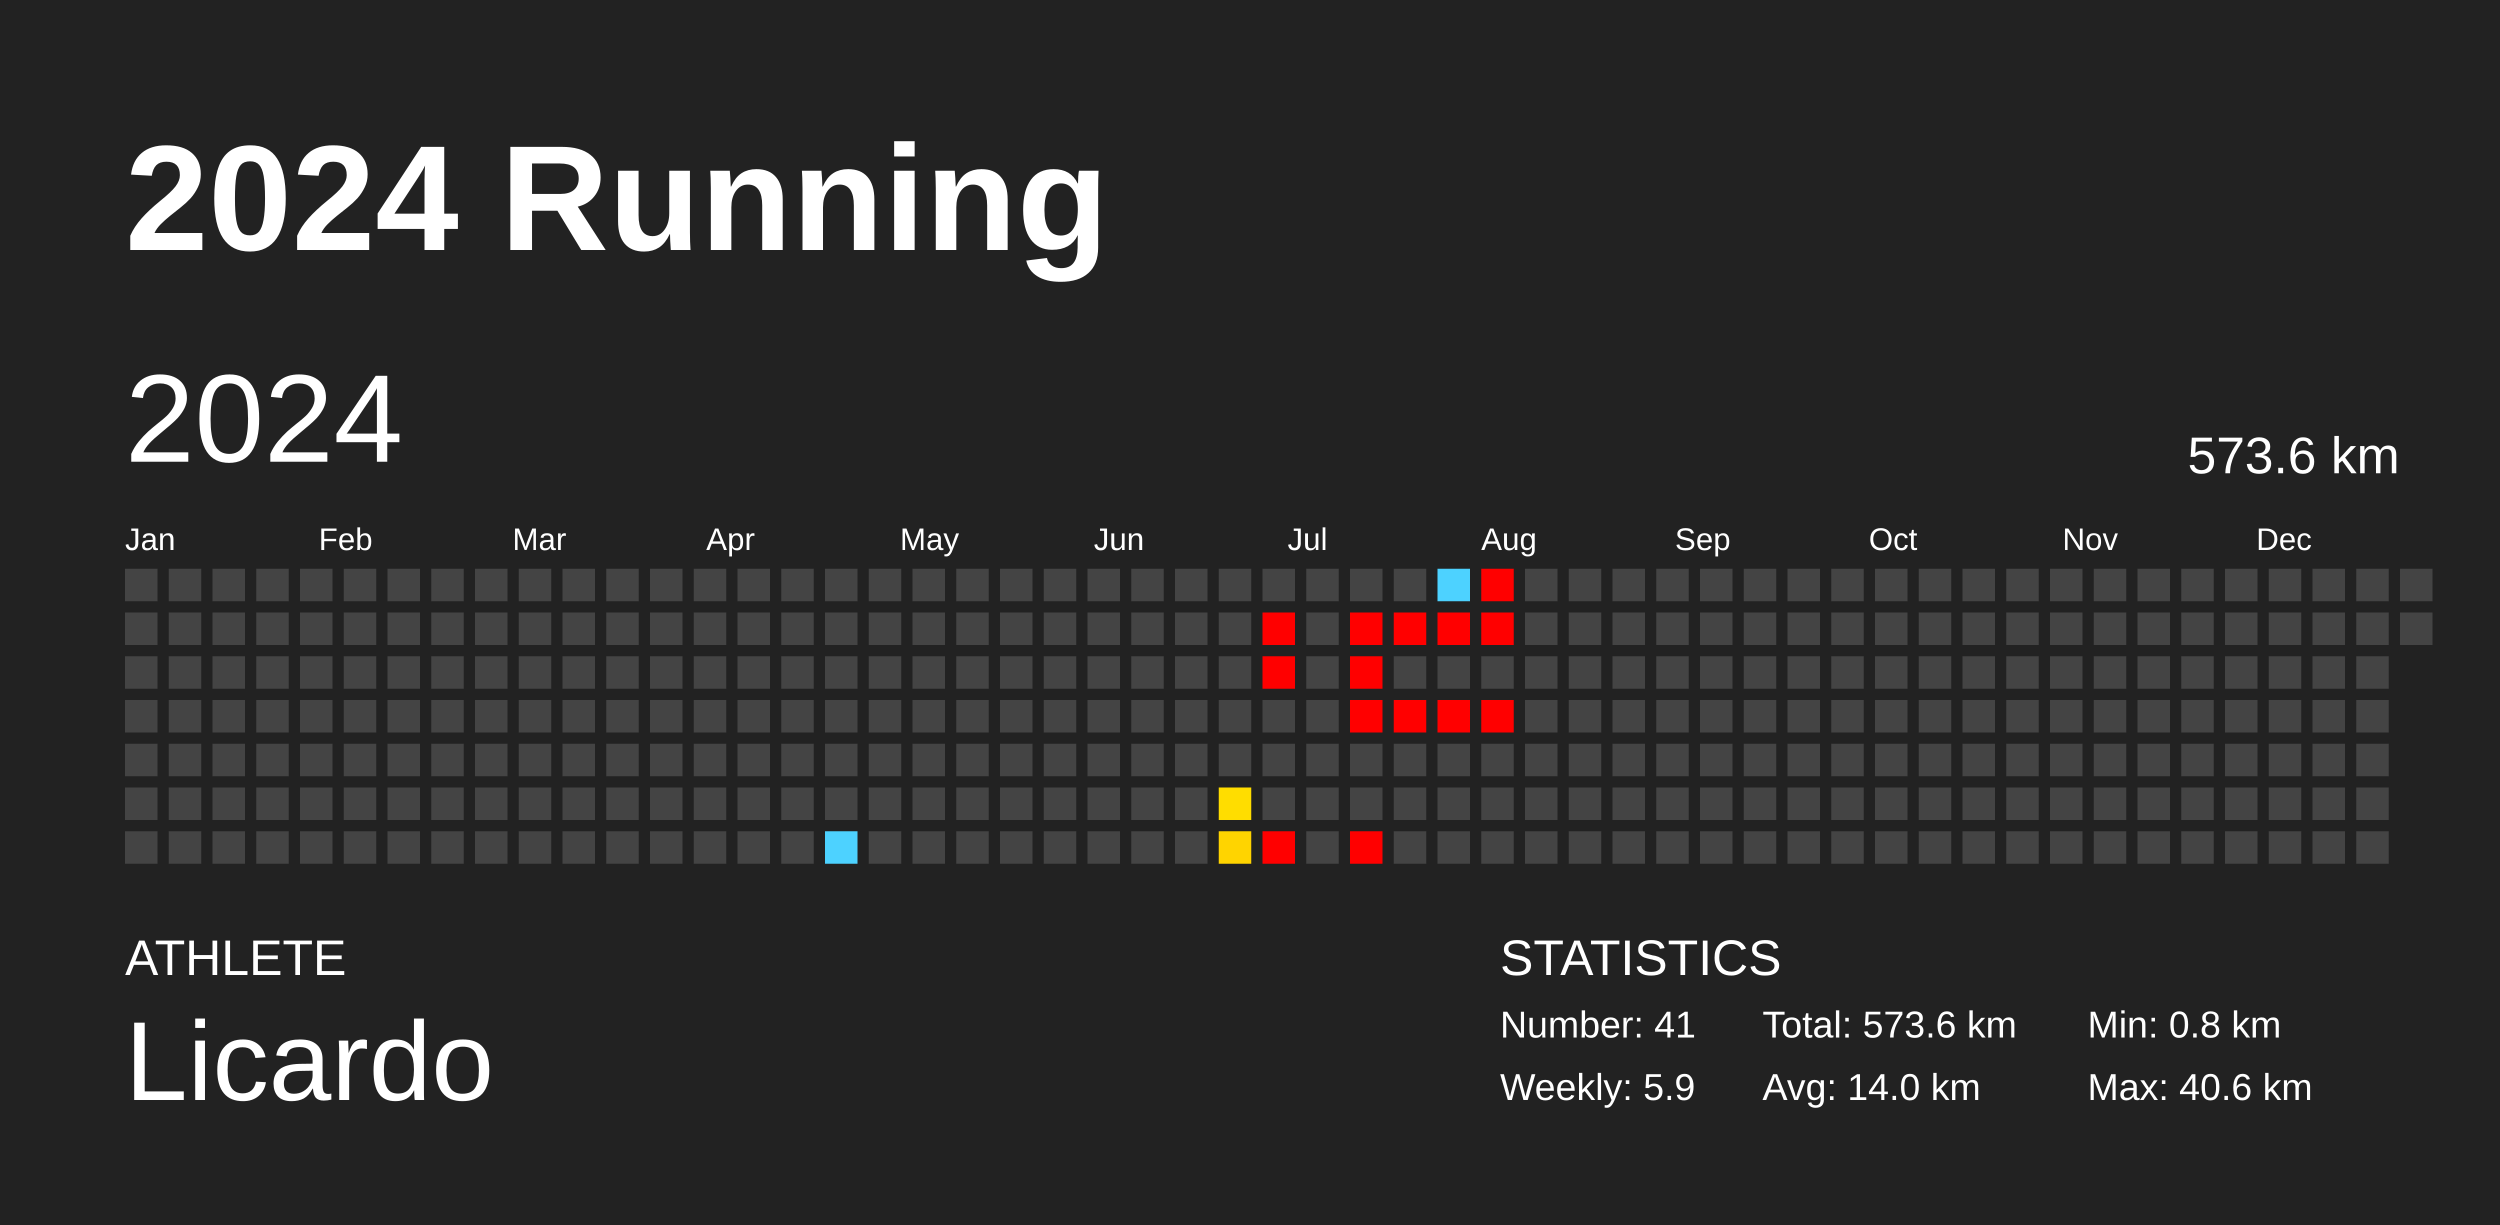
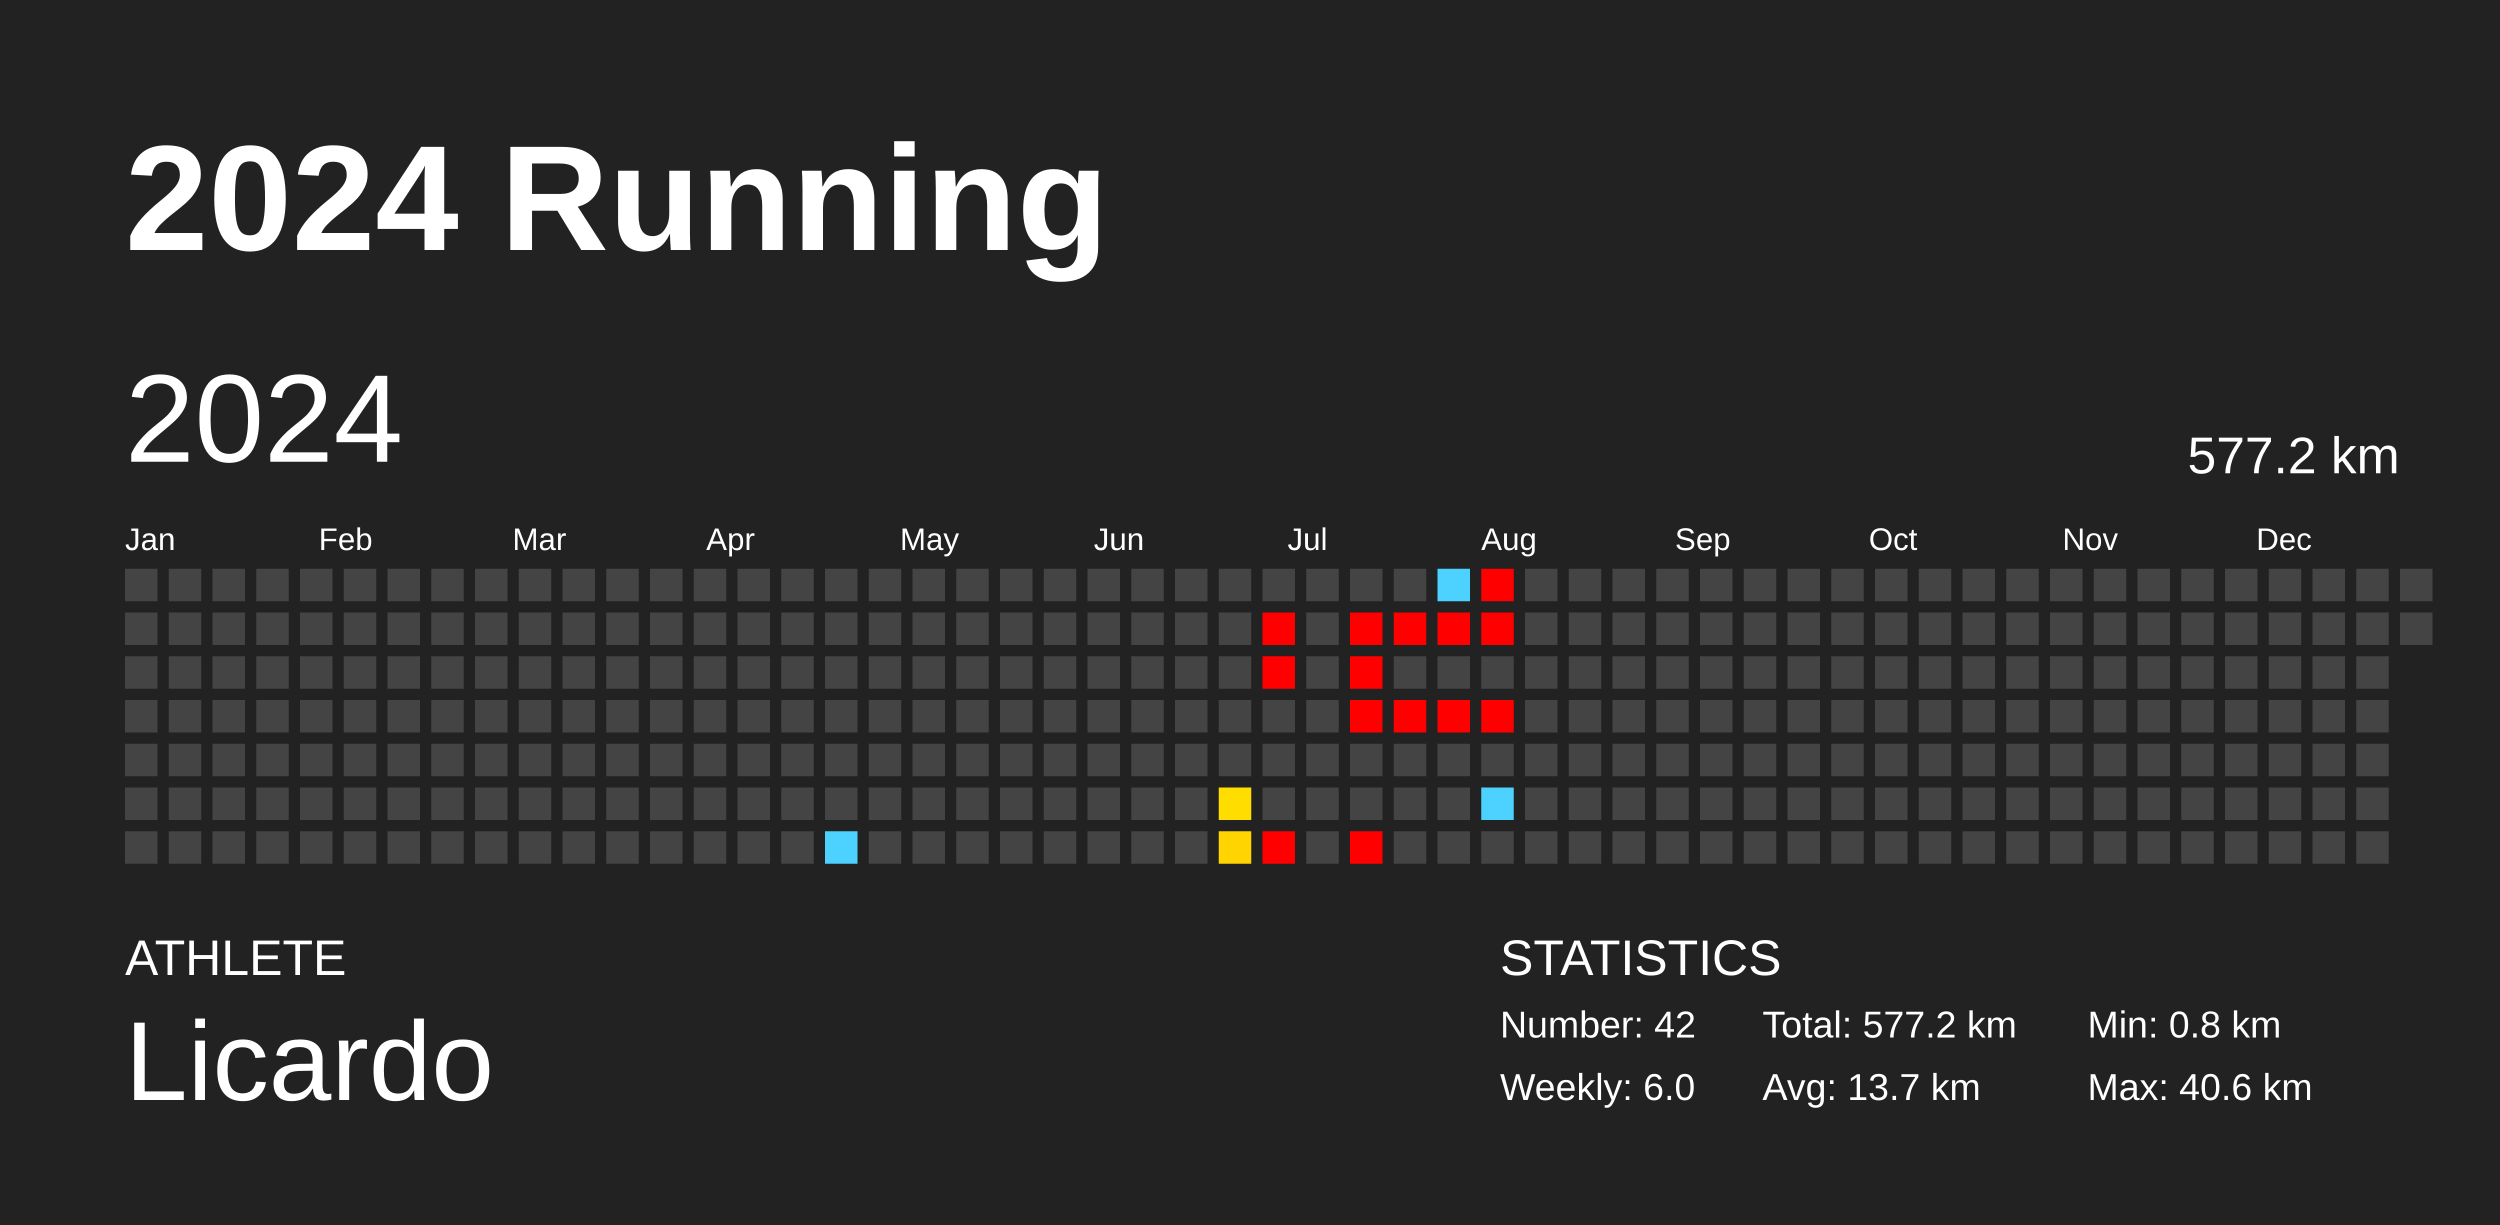
<svg xmlns="http://www.w3.org/2000/svg" baseProfile="full" height="98mm" version="1.1" viewBox="0,0,200,98" width="200mm">
  <defs />
  <rect fill="#222222" height="98" width="200" x="0" y="0" />
  <text fill="#FFFFFF" style="font-size:12px; font-family:Arial; font-weight:bold;" x="10" y="20">2024 Running</text>
  <text fill="#FFFFFF" style="font-size:4px; font-family:Arial" x="10" y="78">ATHLETE</text>
  <text fill="#FFFFFF" style="font-size:9px; font-family:Arial" x="10" y="88">Licardo</text>
  <text fill="#FFFFFF" style="font-size:4px; font-family:Arial" x="120" y="78">STATISTICS</text>
-   <text fill="#FFFFFF" style="font-size:3px; font-family:Arial" x="120" y="83">Number: 41</text>
-   <text fill="#FFFFFF" style="font-size:3px; font-family:Arial" x="120" y="88">Weekly: 5.9</text>
-   <text fill="#FFFFFF" style="font-size:3px; font-family:Arial" x="141" y="83">Total: 573.6 km</text>
-   <text fill="#FFFFFF" style="font-size:3px; font-family:Arial" x="141" y="88">Avg: 14.0 km</text>
+   <text fill="#FFFFFF" style="font-size:3px; font-family:Arial" x="120" y="83">Number: 42</text>
+   <text fill="#FFFFFF" style="font-size:3px; font-family:Arial" x="120" y="88">Weekly: 6.0</text>
+   <text fill="#FFFFFF" style="font-size:3px; font-family:Arial" x="141" y="83">Total: 577.2 km</text>
+   <text fill="#FFFFFF" style="font-size:3px; font-family:Arial" x="141" y="88">Avg: 13.7 km</text>
  <text fill="#FFFFFF" style="font-size:3px; font-family:Arial" x="167" y="83">Min: 0.8 km</text>
  <text fill="#FFFFFF" style="font-size:3px; font-family:Arial" x="167" y="88">Max: 40.6 km</text>
  <text dominant-baseline="hanging" fill="#FFFFFF" style="font-size:10.0px; font-family:Arial;" x="10" y="30">2024</text>
-   <text dominant-baseline="hanging" fill="#FFFFFF" style="font-size:4.125px; font-family:Arial;" x="175" y="35">573.6 km</text>
+   <text dominant-baseline="hanging" fill="#FFFFFF" style="font-size:4.125px; font-family:Arial;" x="175" y="35">577.2 km</text>
  <text fill="#FFFFFF" style="font-size:2.5px; font-family:Arial" x="10.0" y="44">Jan</text>
  <text fill="#FFFFFF" style="font-size:2.5px; font-family:Arial" x="25.5" y="44">Feb</text>
  <text fill="#FFFFFF" style="font-size:2.5px; font-family:Arial" x="41.0" y="44">Mar</text>
  <text fill="#FFFFFF" style="font-size:2.5px; font-family:Arial" x="56.5" y="44">Apr</text>
  <text fill="#FFFFFF" style="font-size:2.5px; font-family:Arial" x="72.0" y="44">May</text>
  <text fill="#FFFFFF" style="font-size:2.5px; font-family:Arial" x="87.5" y="44">Jun</text>
  <text fill="#FFFFFF" style="font-size:2.5px; font-family:Arial" x="103.0" y="44">Jul</text>
  <text fill="#FFFFFF" style="font-size:2.5px; font-family:Arial" x="118.5" y="44">Aug</text>
  <text fill="#FFFFFF" style="font-size:2.5px; font-family:Arial" x="134.0" y="44">Sep</text>
  <text fill="#FFFFFF" style="font-size:2.5px; font-family:Arial" x="149.5" y="44">Oct</text>
  <text fill="#FFFFFF" style="font-size:2.5px; font-family:Arial" x="165.0" y="44">Nov</text>
  <text fill="#FFFFFF" style="font-size:2.5px; font-family:Arial" x="180.5" y="44">Dec</text>
  <rect fill="#444444" height="2.6" width="2.6" x="10.0" y="45.5" />
  <rect fill="#444444" height="2.6" width="2.6" x="10.0" y="49.0" />
  <rect fill="#444444" height="2.6" width="2.6" x="10.0" y="52.5" />
  <rect fill="#444444" height="2.6" width="2.6" x="10.0" y="56.0" />
  <rect fill="#444444" height="2.6" width="2.6" x="10.0" y="59.5" />
  <rect fill="#444444" height="2.6" width="2.6" x="10.0" y="63.0" />
  <rect fill="#444444" height="2.6" width="2.6" x="10.0" y="66.5" />
  <rect fill="#444444" height="2.6" width="2.6" x="13.5" y="45.5" />
  <rect fill="#444444" height="2.6" width="2.6" x="13.5" y="49.0" />
  <rect fill="#444444" height="2.6" width="2.6" x="13.5" y="52.5" />
  <rect fill="#444444" height="2.6" width="2.6" x="13.5" y="56.0" />
  <rect fill="#444444" height="2.6" width="2.6" x="13.5" y="59.5" />
  <rect fill="#444444" height="2.6" width="2.6" x="13.5" y="63.0" />
  <rect fill="#444444" height="2.6" width="2.6" x="13.5" y="66.5" />
  <rect fill="#444444" height="2.6" width="2.6" x="17.0" y="45.5" />
  <rect fill="#444444" height="2.6" width="2.6" x="17.0" y="49.0" />
  <rect fill="#444444" height="2.6" width="2.6" x="17.0" y="52.5" />
  <rect fill="#444444" height="2.6" width="2.6" x="17.0" y="56.0" />
  <rect fill="#444444" height="2.6" width="2.6" x="17.0" y="59.5" />
  <rect fill="#444444" height="2.6" width="2.6" x="17.0" y="63.0" />
  <rect fill="#444444" height="2.6" width="2.6" x="17.0" y="66.5" />
  <rect fill="#444444" height="2.6" width="2.6" x="20.5" y="45.5" />
  <rect fill="#444444" height="2.6" width="2.6" x="20.5" y="49.0" />
  <rect fill="#444444" height="2.6" width="2.6" x="20.5" y="52.5" />
  <rect fill="#444444" height="2.6" width="2.6" x="20.5" y="56.0" />
  <rect fill="#444444" height="2.6" width="2.6" x="20.5" y="59.5" />
  <rect fill="#444444" height="2.6" width="2.6" x="20.5" y="63.0" />
  <rect fill="#444444" height="2.6" width="2.6" x="20.5" y="66.5" />
  <rect fill="#444444" height="2.6" width="2.6" x="24.0" y="45.5" />
  <rect fill="#444444" height="2.6" width="2.6" x="24.0" y="49.0" />
  <rect fill="#444444" height="2.6" width="2.6" x="24.0" y="52.5" />
  <rect fill="#444444" height="2.6" width="2.6" x="24.0" y="56.0" />
  <rect fill="#444444" height="2.6" width="2.6" x="24.0" y="59.5" />
  <rect fill="#444444" height="2.6" width="2.6" x="24.0" y="63.0" />
  <rect fill="#444444" height="2.6" width="2.6" x="24.0" y="66.5" />
  <rect fill="#444444" height="2.6" width="2.6" x="27.5" y="45.5" />
  <rect fill="#444444" height="2.6" width="2.6" x="27.5" y="49.0" />
  <rect fill="#444444" height="2.6" width="2.6" x="27.5" y="52.5" />
  <rect fill="#444444" height="2.6" width="2.6" x="27.5" y="56.0" />
  <rect fill="#444444" height="2.6" width="2.6" x="27.5" y="59.5" />
  <rect fill="#444444" height="2.6" width="2.6" x="27.5" y="63.0" />
  <rect fill="#444444" height="2.6" width="2.6" x="27.5" y="66.5" />
  <rect fill="#444444" height="2.6" width="2.6" x="31.0" y="45.5" />
  <rect fill="#444444" height="2.6" width="2.6" x="31.0" y="49.0" />
  <rect fill="#444444" height="2.6" width="2.6" x="31.0" y="52.5" />
  <rect fill="#444444" height="2.6" width="2.6" x="31.0" y="56.0" />
  <rect fill="#444444" height="2.6" width="2.6" x="31.0" y="59.5" />
  <rect fill="#444444" height="2.6" width="2.6" x="31.0" y="63.0" />
  <rect fill="#444444" height="2.6" width="2.6" x="31.0" y="66.5" />
  <rect fill="#444444" height="2.6" width="2.6" x="34.5" y="45.5" />
  <rect fill="#444444" height="2.6" width="2.6" x="34.5" y="49.0" />
  <rect fill="#444444" height="2.6" width="2.6" x="34.5" y="52.5" />
  <rect fill="#444444" height="2.6" width="2.6" x="34.5" y="56.0" />
  <rect fill="#444444" height="2.6" width="2.6" x="34.5" y="59.5" />
  <rect fill="#444444" height="2.6" width="2.6" x="34.5" y="63.0" />
  <rect fill="#444444" height="2.6" width="2.6" x="34.5" y="66.5" />
  <rect fill="#444444" height="2.6" width="2.6" x="38.0" y="45.5" />
  <rect fill="#444444" height="2.6" width="2.6" x="38.0" y="49.0" />
  <rect fill="#444444" height="2.6" width="2.6" x="38.0" y="52.5" />
  <rect fill="#444444" height="2.6" width="2.6" x="38.0" y="56.0" />
  <rect fill="#444444" height="2.6" width="2.6" x="38.0" y="59.5" />
  <rect fill="#444444" height="2.6" width="2.6" x="38.0" y="63.0" />
  <rect fill="#444444" height="2.6" width="2.6" x="38.0" y="66.5" />
  <rect fill="#444444" height="2.6" width="2.6" x="41.5" y="45.5" />
  <rect fill="#444444" height="2.6" width="2.6" x="41.5" y="49.0" />
  <rect fill="#444444" height="2.6" width="2.6" x="41.5" y="52.5" />
  <rect fill="#444444" height="2.6" width="2.6" x="41.5" y="56.0" />
  <rect fill="#444444" height="2.6" width="2.6" x="41.5" y="59.5" />
  <rect fill="#444444" height="2.6" width="2.6" x="41.5" y="63.0" />
  <rect fill="#444444" height="2.6" width="2.6" x="41.5" y="66.5" />
  <rect fill="#444444" height="2.6" width="2.6" x="45.0" y="45.5" />
  <rect fill="#444444" height="2.6" width="2.6" x="45.0" y="49.0" />
  <rect fill="#444444" height="2.6" width="2.6" x="45.0" y="52.5" />
  <rect fill="#444444" height="2.6" width="2.6" x="45.0" y="56.0" />
  <rect fill="#444444" height="2.6" width="2.6" x="45.0" y="59.5" />
  <rect fill="#444444" height="2.6" width="2.6" x="45.0" y="63.0" />
  <rect fill="#444444" height="2.6" width="2.6" x="45.0" y="66.5" />
  <rect fill="#444444" height="2.6" width="2.6" x="48.5" y="45.5" />
  <rect fill="#444444" height="2.6" width="2.6" x="48.5" y="49.0" />
  <rect fill="#444444" height="2.6" width="2.6" x="48.5" y="52.5" />
  <rect fill="#444444" height="2.6" width="2.6" x="48.5" y="56.0" />
  <rect fill="#444444" height="2.6" width="2.6" x="48.5" y="59.5" />
  <rect fill="#444444" height="2.6" width="2.6" x="48.5" y="63.0" />
  <rect fill="#444444" height="2.6" width="2.6" x="48.5" y="66.5" />
  <rect fill="#444444" height="2.6" width="2.6" x="52.0" y="45.5" />
  <rect fill="#444444" height="2.6" width="2.6" x="52.0" y="49.0" />
  <rect fill="#444444" height="2.6" width="2.6" x="52.0" y="52.5" />
  <rect fill="#444444" height="2.6" width="2.6" x="52.0" y="56.0" />
  <rect fill="#444444" height="2.6" width="2.6" x="52.0" y="59.5" />
  <rect fill="#444444" height="2.6" width="2.6" x="52.0" y="63.0" />
  <rect fill="#444444" height="2.6" width="2.6" x="52.0" y="66.5" />
  <rect fill="#444444" height="2.6" width="2.6" x="55.5" y="45.5" />
  <rect fill="#444444" height="2.6" width="2.6" x="55.5" y="49.0" />
  <rect fill="#444444" height="2.6" width="2.6" x="55.5" y="52.5" />
  <rect fill="#444444" height="2.6" width="2.6" x="55.5" y="56.0" />
  <rect fill="#444444" height="2.6" width="2.6" x="55.5" y="59.5" />
  <rect fill="#444444" height="2.6" width="2.6" x="55.5" y="63.0" />
  <rect fill="#444444" height="2.6" width="2.6" x="55.5" y="66.5" />
  <rect fill="#444444" height="2.6" width="2.6" x="59.0" y="45.5" />
  <rect fill="#444444" height="2.6" width="2.6" x="59.0" y="49.0" />
  <rect fill="#444444" height="2.6" width="2.6" x="59.0" y="52.5" />
  <rect fill="#444444" height="2.6" width="2.6" x="59.0" y="56.0" />
  <rect fill="#444444" height="2.6" width="2.6" x="59.0" y="59.5" />
  <rect fill="#444444" height="2.6" width="2.6" x="59.0" y="63.0" />
  <rect fill="#444444" height="2.6" width="2.6" x="59.0" y="66.5" />
  <rect fill="#444444" height="2.6" width="2.6" x="62.5" y="45.5" />
  <rect fill="#444444" height="2.6" width="2.6" x="62.5" y="49.0" />
  <rect fill="#444444" height="2.6" width="2.6" x="62.5" y="52.5" />
  <rect fill="#444444" height="2.6" width="2.6" x="62.5" y="56.0" />
  <rect fill="#444444" height="2.6" width="2.6" x="62.5" y="59.5" />
  <rect fill="#444444" height="2.6" width="2.6" x="62.5" y="63.0" />
  <rect fill="#444444" height="2.6" width="2.6" x="62.5" y="66.5" />
  <rect fill="#444444" height="2.6" width="2.6" x="66.0" y="45.5" />
  <rect fill="#444444" height="2.6" width="2.6" x="66.0" y="49.0" />
  <rect fill="#444444" height="2.6" width="2.6" x="66.0" y="52.5" />
  <rect fill="#444444" height="2.6" width="2.6" x="66.0" y="56.0" />
  <rect fill="#444444" height="2.6" width="2.6" x="66.0" y="59.5" />
  <rect fill="#444444" height="2.6" width="2.6" x="66.0" y="63.0" />
  <rect fill="#4dd2ff" height="2.6" width="2.6" x="66.0" y="66.5" />
  <rect fill="#444444" height="2.6" width="2.6" x="69.5" y="45.5" />
  <rect fill="#444444" height="2.6" width="2.6" x="69.5" y="49.0" />
  <rect fill="#444444" height="2.6" width="2.6" x="69.5" y="52.5" />
  <rect fill="#444444" height="2.6" width="2.6" x="69.5" y="56.0" />
  <rect fill="#444444" height="2.6" width="2.6" x="69.5" y="59.5" />
  <rect fill="#444444" height="2.6" width="2.6" x="69.5" y="63.0" />
  <rect fill="#444444" height="2.6" width="2.6" x="69.5" y="66.5" />
  <rect fill="#444444" height="2.6" width="2.6" x="73.0" y="45.5" />
  <rect fill="#444444" height="2.6" width="2.6" x="73.0" y="49.0" />
  <rect fill="#444444" height="2.6" width="2.6" x="73.0" y="52.5" />
  <rect fill="#444444" height="2.6" width="2.6" x="73.0" y="56.0" />
  <rect fill="#444444" height="2.6" width="2.6" x="73.0" y="59.5" />
  <rect fill="#444444" height="2.6" width="2.6" x="73.0" y="63.0" />
  <rect fill="#444444" height="2.6" width="2.6" x="73.0" y="66.5" />
  <rect fill="#444444" height="2.6" width="2.6" x="76.5" y="45.5" />
  <rect fill="#444444" height="2.6" width="2.6" x="76.5" y="49.0" />
  <rect fill="#444444" height="2.6" width="2.6" x="76.5" y="52.5" />
  <rect fill="#444444" height="2.6" width="2.6" x="76.5" y="56.0" />
  <rect fill="#444444" height="2.6" width="2.6" x="76.5" y="59.5" />
  <rect fill="#444444" height="2.6" width="2.6" x="76.5" y="63.0" />
  <rect fill="#444444" height="2.6" width="2.6" x="76.5" y="66.5" />
  <rect fill="#444444" height="2.6" width="2.6" x="80.0" y="45.5" />
  <rect fill="#444444" height="2.6" width="2.6" x="80.0" y="49.0" />
  <rect fill="#444444" height="2.6" width="2.6" x="80.0" y="52.5" />
  <rect fill="#444444" height="2.6" width="2.6" x="80.0" y="56.0" />
  <rect fill="#444444" height="2.6" width="2.6" x="80.0" y="59.5" />
  <rect fill="#444444" height="2.6" width="2.6" x="80.0" y="63.0" />
  <rect fill="#444444" height="2.6" width="2.6" x="80.0" y="66.5" />
  <rect fill="#444444" height="2.6" width="2.6" x="83.5" y="45.5" />
  <rect fill="#444444" height="2.6" width="2.6" x="83.5" y="49.0" />
  <rect fill="#444444" height="2.6" width="2.6" x="83.5" y="52.5" />
  <rect fill="#444444" height="2.6" width="2.6" x="83.5" y="56.0" />
  <rect fill="#444444" height="2.6" width="2.6" x="83.5" y="59.5" />
  <rect fill="#444444" height="2.6" width="2.6" x="83.5" y="63.0" />
  <rect fill="#444444" height="2.6" width="2.6" x="83.5" y="66.5" />
  <rect fill="#444444" height="2.6" width="2.6" x="87.0" y="45.5" />
  <rect fill="#444444" height="2.6" width="2.6" x="87.0" y="49.0" />
  <rect fill="#444444" height="2.6" width="2.6" x="87.0" y="52.5" />
  <rect fill="#444444" height="2.6" width="2.6" x="87.0" y="56.0" />
  <rect fill="#444444" height="2.6" width="2.6" x="87.0" y="59.5" />
  <rect fill="#444444" height="2.6" width="2.6" x="87.0" y="63.0" />
  <rect fill="#444444" height="2.6" width="2.6" x="87.0" y="66.5" />
  <rect fill="#444444" height="2.6" width="2.6" x="90.5" y="45.5" />
  <rect fill="#444444" height="2.6" width="2.6" x="90.5" y="49.0" />
  <rect fill="#444444" height="2.6" width="2.6" x="90.5" y="52.5" />
  <rect fill="#444444" height="2.6" width="2.6" x="90.5" y="56.0" />
  <rect fill="#444444" height="2.6" width="2.6" x="90.5" y="59.5" />
  <rect fill="#444444" height="2.6" width="2.6" x="90.5" y="63.0" />
  <rect fill="#444444" height="2.6" width="2.6" x="90.5" y="66.5" />
  <rect fill="#444444" height="2.6" width="2.6" x="94.0" y="45.5" />
  <rect fill="#444444" height="2.6" width="2.6" x="94.0" y="49.0" />
  <rect fill="#444444" height="2.6" width="2.6" x="94.0" y="52.5" />
  <rect fill="#444444" height="2.6" width="2.6" x="94.0" y="56.0" />
  <rect fill="#444444" height="2.6" width="2.6" x="94.0" y="59.5" />
  <rect fill="#444444" height="2.6" width="2.6" x="94.0" y="63.0" />
  <rect fill="#444444" height="2.6" width="2.6" x="94.0" y="66.5" />
  <rect fill="#444444" height="2.6" width="2.6" x="97.5" y="45.5" />
  <rect fill="#444444" height="2.6" width="2.6" x="97.5" y="49.0" />
  <rect fill="#444444" height="2.6" width="2.6" x="97.5" y="52.5" />
  <rect fill="#444444" height="2.6" width="2.6" x="97.5" y="56.0" />
  <rect fill="#444444" height="2.6" width="2.6" x="97.5" y="59.5" />
  <rect fill="#ffdd00" height="2.6" width="2.6" x="97.5" y="63.0" />
  <rect fill="#ffd400" height="2.6" width="2.6" x="97.5" y="66.5" />
  <rect fill="#444444" height="2.6" width="2.6" x="101.0" y="45.5" />
  <rect fill="red" height="2.6" width="2.6" x="101.0" y="49.0" />
  <rect fill="red" height="2.6" width="2.6" x="101.0" y="52.5" />
  <rect fill="#444444" height="2.6" width="2.6" x="101.0" y="56.0" />
  <rect fill="#444444" height="2.6" width="2.6" x="101.0" y="59.5" />
  <rect fill="#444444" height="2.6" width="2.6" x="101.0" y="63.0" />
  <rect fill="red" height="2.6" width="2.6" x="101.0" y="66.5" />
  <rect fill="#444444" height="2.6" width="2.6" x="104.5" y="45.5" />
  <rect fill="#444444" height="2.6" width="2.6" x="104.5" y="49.0" />
  <rect fill="#444444" height="2.6" width="2.6" x="104.5" y="52.5" />
  <rect fill="#444444" height="2.6" width="2.6" x="104.5" y="56.0" />
  <rect fill="#444444" height="2.6" width="2.6" x="104.5" y="59.5" />
  <rect fill="#444444" height="2.6" width="2.6" x="104.5" y="63.0" />
  <rect fill="#444444" height="2.6" width="2.6" x="104.5" y="66.5" />
  <rect fill="#444444" height="2.6" width="2.6" x="108.0" y="45.5" />
  <rect fill="red" height="2.6" width="2.6" x="108.0" y="49.0" />
  <rect fill="red" height="2.6" width="2.6" x="108.0" y="52.5" />
  <rect fill="red" height="2.6" width="2.6" x="108.0" y="56.0" />
  <rect fill="#444444" height="2.6" width="2.6" x="108.0" y="59.5" />
  <rect fill="#444444" height="2.6" width="2.6" x="108.0" y="63.0" />
  <rect fill="red" height="2.6" width="2.6" x="108.0" y="66.5" />
  <rect fill="#444444" height="2.6" width="2.6" x="111.5" y="45.5" />
  <rect fill="red" height="2.6" width="2.6" x="111.5" y="49.0" />
  <rect fill="#444444" height="2.6" width="2.6" x="111.5" y="52.5" />
  <rect fill="red" height="2.6" width="2.6" x="111.5" y="56.0" />
  <rect fill="#444444" height="2.6" width="2.6" x="111.5" y="59.5" />
  <rect fill="#444444" height="2.6" width="2.6" x="111.5" y="63.0" />
  <rect fill="#444444" height="2.6" width="2.6" x="111.5" y="66.5" />
  <rect fill="#4dd2ff" height="2.6" width="2.6" x="115.0" y="45.5" />
  <rect fill="red" height="2.6" width="2.6" x="115.0" y="49.0" />
  <rect fill="#444444" height="2.6" width="2.6" x="115.0" y="52.5" />
  <rect fill="red" height="2.6" width="2.6" x="115.0" y="56.0" />
  <rect fill="#444444" height="2.6" width="2.6" x="115.0" y="59.5" />
  <rect fill="#444444" height="2.6" width="2.6" x="115.0" y="63.0" />
  <rect fill="#444444" height="2.6" width="2.6" x="115.0" y="66.5" />
  <rect fill="red" height="2.6" width="2.6" x="118.5" y="45.5" />
  <rect fill="red" height="2.6" width="2.6" x="118.5" y="49.0" />
  <rect fill="#444444" height="2.6" width="2.6" x="118.5" y="52.5" />
  <rect fill="red" height="2.6" width="2.6" x="118.5" y="56.0" />
  <rect fill="#444444" height="2.6" width="2.6" x="118.5" y="59.5" />
-   <rect fill="#444444" height="2.6" width="2.6" x="118.5" y="63.0" />
+   <rect fill="#4dd2ff" height="2.6" width="2.6" x="118.5" y="63.0" />
  <rect fill="#444444" height="2.6" width="2.6" x="118.5" y="66.5" />
  <rect fill="#444444" height="2.6" width="2.6" x="122.0" y="45.5" />
  <rect fill="#444444" height="2.6" width="2.6" x="122.0" y="49.0" />
  <rect fill="#444444" height="2.6" width="2.6" x="122.0" y="52.5" />
  <rect fill="#444444" height="2.6" width="2.6" x="122.0" y="56.0" />
  <rect fill="#444444" height="2.6" width="2.6" x="122.0" y="59.5" />
  <rect fill="#444444" height="2.6" width="2.6" x="122.0" y="63.0" />
  <rect fill="#444444" height="2.6" width="2.6" x="122.0" y="66.5" />
  <rect fill="#444444" height="2.6" width="2.6" x="125.5" y="45.5" />
  <rect fill="#444444" height="2.6" width="2.6" x="125.5" y="49.0" />
  <rect fill="#444444" height="2.6" width="2.6" x="125.5" y="52.5" />
  <rect fill="#444444" height="2.6" width="2.6" x="125.5" y="56.0" />
  <rect fill="#444444" height="2.6" width="2.6" x="125.5" y="59.5" />
  <rect fill="#444444" height="2.6" width="2.6" x="125.5" y="63.0" />
  <rect fill="#444444" height="2.6" width="2.6" x="125.5" y="66.5" />
  <rect fill="#444444" height="2.6" width="2.6" x="129.0" y="45.5" />
  <rect fill="#444444" height="2.6" width="2.6" x="129.0" y="49.0" />
  <rect fill="#444444" height="2.6" width="2.6" x="129.0" y="52.5" />
  <rect fill="#444444" height="2.6" width="2.6" x="129.0" y="56.0" />
  <rect fill="#444444" height="2.6" width="2.6" x="129.0" y="59.5" />
  <rect fill="#444444" height="2.6" width="2.6" x="129.0" y="63.0" />
  <rect fill="#444444" height="2.6" width="2.6" x="129.0" y="66.5" />
  <rect fill="#444444" height="2.6" width="2.6" x="132.5" y="45.5" />
  <rect fill="#444444" height="2.6" width="2.6" x="132.5" y="49.0" />
  <rect fill="#444444" height="2.6" width="2.6" x="132.5" y="52.5" />
  <rect fill="#444444" height="2.6" width="2.6" x="132.5" y="56.0" />
  <rect fill="#444444" height="2.6" width="2.6" x="132.5" y="59.5" />
  <rect fill="#444444" height="2.6" width="2.6" x="132.5" y="63.0" />
  <rect fill="#444444" height="2.6" width="2.6" x="132.5" y="66.5" />
  <rect fill="#444444" height="2.6" width="2.6" x="136.0" y="45.5" />
  <rect fill="#444444" height="2.6" width="2.6" x="136.0" y="49.0" />
  <rect fill="#444444" height="2.6" width="2.6" x="136.0" y="52.5" />
  <rect fill="#444444" height="2.6" width="2.6" x="136.0" y="56.0" />
  <rect fill="#444444" height="2.6" width="2.6" x="136.0" y="59.5" />
  <rect fill="#444444" height="2.6" width="2.6" x="136.0" y="63.0" />
  <rect fill="#444444" height="2.6" width="2.6" x="136.0" y="66.5" />
  <rect fill="#444444" height="2.6" width="2.6" x="139.5" y="45.5" />
  <rect fill="#444444" height="2.6" width="2.6" x="139.5" y="49.0" />
  <rect fill="#444444" height="2.6" width="2.6" x="139.5" y="52.5" />
  <rect fill="#444444" height="2.6" width="2.6" x="139.5" y="56.0" />
  <rect fill="#444444" height="2.6" width="2.6" x="139.5" y="59.5" />
  <rect fill="#444444" height="2.6" width="2.6" x="139.5" y="63.0" />
  <rect fill="#444444" height="2.6" width="2.6" x="139.5" y="66.5" />
  <rect fill="#444444" height="2.6" width="2.6" x="143.0" y="45.5" />
  <rect fill="#444444" height="2.6" width="2.6" x="143.0" y="49.0" />
  <rect fill="#444444" height="2.6" width="2.6" x="143.0" y="52.5" />
  <rect fill="#444444" height="2.6" width="2.6" x="143.0" y="56.0" />
  <rect fill="#444444" height="2.6" width="2.6" x="143.0" y="59.5" />
  <rect fill="#444444" height="2.6" width="2.6" x="143.0" y="63.0" />
  <rect fill="#444444" height="2.6" width="2.6" x="143.0" y="66.5" />
  <rect fill="#444444" height="2.6" width="2.6" x="146.5" y="45.5" />
  <rect fill="#444444" height="2.6" width="2.6" x="146.5" y="49.0" />
  <rect fill="#444444" height="2.6" width="2.6" x="146.5" y="52.5" />
  <rect fill="#444444" height="2.6" width="2.6" x="146.5" y="56.0" />
  <rect fill="#444444" height="2.6" width="2.6" x="146.5" y="59.5" />
  <rect fill="#444444" height="2.6" width="2.6" x="146.5" y="63.0" />
  <rect fill="#444444" height="2.6" width="2.6" x="146.5" y="66.5" />
  <rect fill="#444444" height="2.6" width="2.6" x="150.0" y="45.5" />
  <rect fill="#444444" height="2.6" width="2.6" x="150.0" y="49.0" />
  <rect fill="#444444" height="2.6" width="2.6" x="150.0" y="52.5" />
  <rect fill="#444444" height="2.6" width="2.6" x="150.0" y="56.0" />
  <rect fill="#444444" height="2.6" width="2.6" x="150.0" y="59.5" />
  <rect fill="#444444" height="2.6" width="2.6" x="150.0" y="63.0" />
  <rect fill="#444444" height="2.6" width="2.6" x="150.0" y="66.5" />
  <rect fill="#444444" height="2.6" width="2.6" x="153.5" y="45.5" />
  <rect fill="#444444" height="2.6" width="2.6" x="153.5" y="49.0" />
  <rect fill="#444444" height="2.6" width="2.6" x="153.5" y="52.5" />
  <rect fill="#444444" height="2.6" width="2.6" x="153.5" y="56.0" />
  <rect fill="#444444" height="2.6" width="2.6" x="153.5" y="59.5" />
  <rect fill="#444444" height="2.6" width="2.6" x="153.5" y="63.0" />
  <rect fill="#444444" height="2.6" width="2.6" x="153.5" y="66.5" />
  <rect fill="#444444" height="2.6" width="2.6" x="157.0" y="45.5" />
  <rect fill="#444444" height="2.6" width="2.6" x="157.0" y="49.0" />
  <rect fill="#444444" height="2.6" width="2.6" x="157.0" y="52.5" />
  <rect fill="#444444" height="2.6" width="2.6" x="157.0" y="56.0" />
  <rect fill="#444444" height="2.6" width="2.6" x="157.0" y="59.5" />
  <rect fill="#444444" height="2.6" width="2.6" x="157.0" y="63.0" />
  <rect fill="#444444" height="2.6" width="2.6" x="157.0" y="66.5" />
  <rect fill="#444444" height="2.6" width="2.6" x="160.5" y="45.5" />
  <rect fill="#444444" height="2.6" width="2.6" x="160.5" y="49.0" />
  <rect fill="#444444" height="2.6" width="2.6" x="160.5" y="52.5" />
  <rect fill="#444444" height="2.6" width="2.6" x="160.5" y="56.0" />
  <rect fill="#444444" height="2.6" width="2.6" x="160.5" y="59.5" />
  <rect fill="#444444" height="2.6" width="2.6" x="160.5" y="63.0" />
  <rect fill="#444444" height="2.6" width="2.6" x="160.5" y="66.5" />
  <rect fill="#444444" height="2.6" width="2.6" x="164.0" y="45.5" />
  <rect fill="#444444" height="2.6" width="2.6" x="164.0" y="49.0" />
  <rect fill="#444444" height="2.6" width="2.6" x="164.0" y="52.5" />
  <rect fill="#444444" height="2.6" width="2.6" x="164.0" y="56.0" />
  <rect fill="#444444" height="2.6" width="2.6" x="164.0" y="59.5" />
  <rect fill="#444444" height="2.6" width="2.6" x="164.0" y="63.0" />
  <rect fill="#444444" height="2.6" width="2.6" x="164.0" y="66.5" />
  <rect fill="#444444" height="2.6" width="2.6" x="167.5" y="45.5" />
  <rect fill="#444444" height="2.6" width="2.6" x="167.5" y="49.0" />
  <rect fill="#444444" height="2.6" width="2.6" x="167.5" y="52.5" />
  <rect fill="#444444" height="2.6" width="2.6" x="167.5" y="56.0" />
  <rect fill="#444444" height="2.6" width="2.6" x="167.5" y="59.5" />
  <rect fill="#444444" height="2.6" width="2.6" x="167.5" y="63.0" />
  <rect fill="#444444" height="2.6" width="2.6" x="167.5" y="66.5" />
  <rect fill="#444444" height="2.6" width="2.6" x="171.0" y="45.5" />
  <rect fill="#444444" height="2.6" width="2.6" x="171.0" y="49.0" />
  <rect fill="#444444" height="2.6" width="2.6" x="171.0" y="52.5" />
  <rect fill="#444444" height="2.6" width="2.6" x="171.0" y="56.0" />
  <rect fill="#444444" height="2.6" width="2.6" x="171.0" y="59.5" />
  <rect fill="#444444" height="2.6" width="2.6" x="171.0" y="63.0" />
  <rect fill="#444444" height="2.6" width="2.6" x="171.0" y="66.5" />
  <rect fill="#444444" height="2.6" width="2.6" x="174.5" y="45.5" />
  <rect fill="#444444" height="2.6" width="2.6" x="174.5" y="49.0" />
  <rect fill="#444444" height="2.6" width="2.6" x="174.5" y="52.5" />
  <rect fill="#444444" height="2.6" width="2.6" x="174.5" y="56.0" />
  <rect fill="#444444" height="2.6" width="2.6" x="174.5" y="59.5" />
  <rect fill="#444444" height="2.6" width="2.6" x="174.5" y="63.0" />
  <rect fill="#444444" height="2.6" width="2.6" x="174.5" y="66.5" />
  <rect fill="#444444" height="2.6" width="2.6" x="178.0" y="45.5" />
  <rect fill="#444444" height="2.6" width="2.6" x="178.0" y="49.0" />
  <rect fill="#444444" height="2.6" width="2.6" x="178.0" y="52.5" />
  <rect fill="#444444" height="2.6" width="2.6" x="178.0" y="56.0" />
  <rect fill="#444444" height="2.6" width="2.6" x="178.0" y="59.5" />
  <rect fill="#444444" height="2.6" width="2.6" x="178.0" y="63.0" />
  <rect fill="#444444" height="2.6" width="2.6" x="178.0" y="66.5" />
  <rect fill="#444444" height="2.6" width="2.6" x="181.5" y="45.5" />
  <rect fill="#444444" height="2.6" width="2.6" x="181.5" y="49.0" />
  <rect fill="#444444" height="2.6" width="2.6" x="181.5" y="52.5" />
  <rect fill="#444444" height="2.6" width="2.6" x="181.5" y="56.0" />
  <rect fill="#444444" height="2.6" width="2.6" x="181.5" y="59.5" />
  <rect fill="#444444" height="2.6" width="2.6" x="181.5" y="63.0" />
  <rect fill="#444444" height="2.6" width="2.6" x="181.5" y="66.5" />
  <rect fill="#444444" height="2.6" width="2.6" x="185.0" y="45.5" />
  <rect fill="#444444" height="2.6" width="2.6" x="185.0" y="49.0" />
  <rect fill="#444444" height="2.6" width="2.6" x="185.0" y="52.5" />
  <rect fill="#444444" height="2.6" width="2.6" x="185.0" y="56.0" />
  <rect fill="#444444" height="2.6" width="2.6" x="185.0" y="59.5" />
  <rect fill="#444444" height="2.6" width="2.6" x="185.0" y="63.0" />
  <rect fill="#444444" height="2.6" width="2.6" x="185.0" y="66.5" />
  <rect fill="#444444" height="2.6" width="2.6" x="188.5" y="45.5" />
  <rect fill="#444444" height="2.6" width="2.6" x="188.5" y="49.0" />
  <rect fill="#444444" height="2.6" width="2.6" x="188.5" y="52.5" />
  <rect fill="#444444" height="2.6" width="2.6" x="188.5" y="56.0" />
  <rect fill="#444444" height="2.6" width="2.6" x="188.5" y="59.5" />
  <rect fill="#444444" height="2.6" width="2.6" x="188.5" y="63.0" />
  <rect fill="#444444" height="2.6" width="2.6" x="188.5" y="66.5" />
  <rect fill="#444444" height="2.6" width="2.6" x="192.0" y="45.5" />
  <rect fill="#444444" height="2.6" width="2.6" x="192.0" y="49.0" />
</svg>
